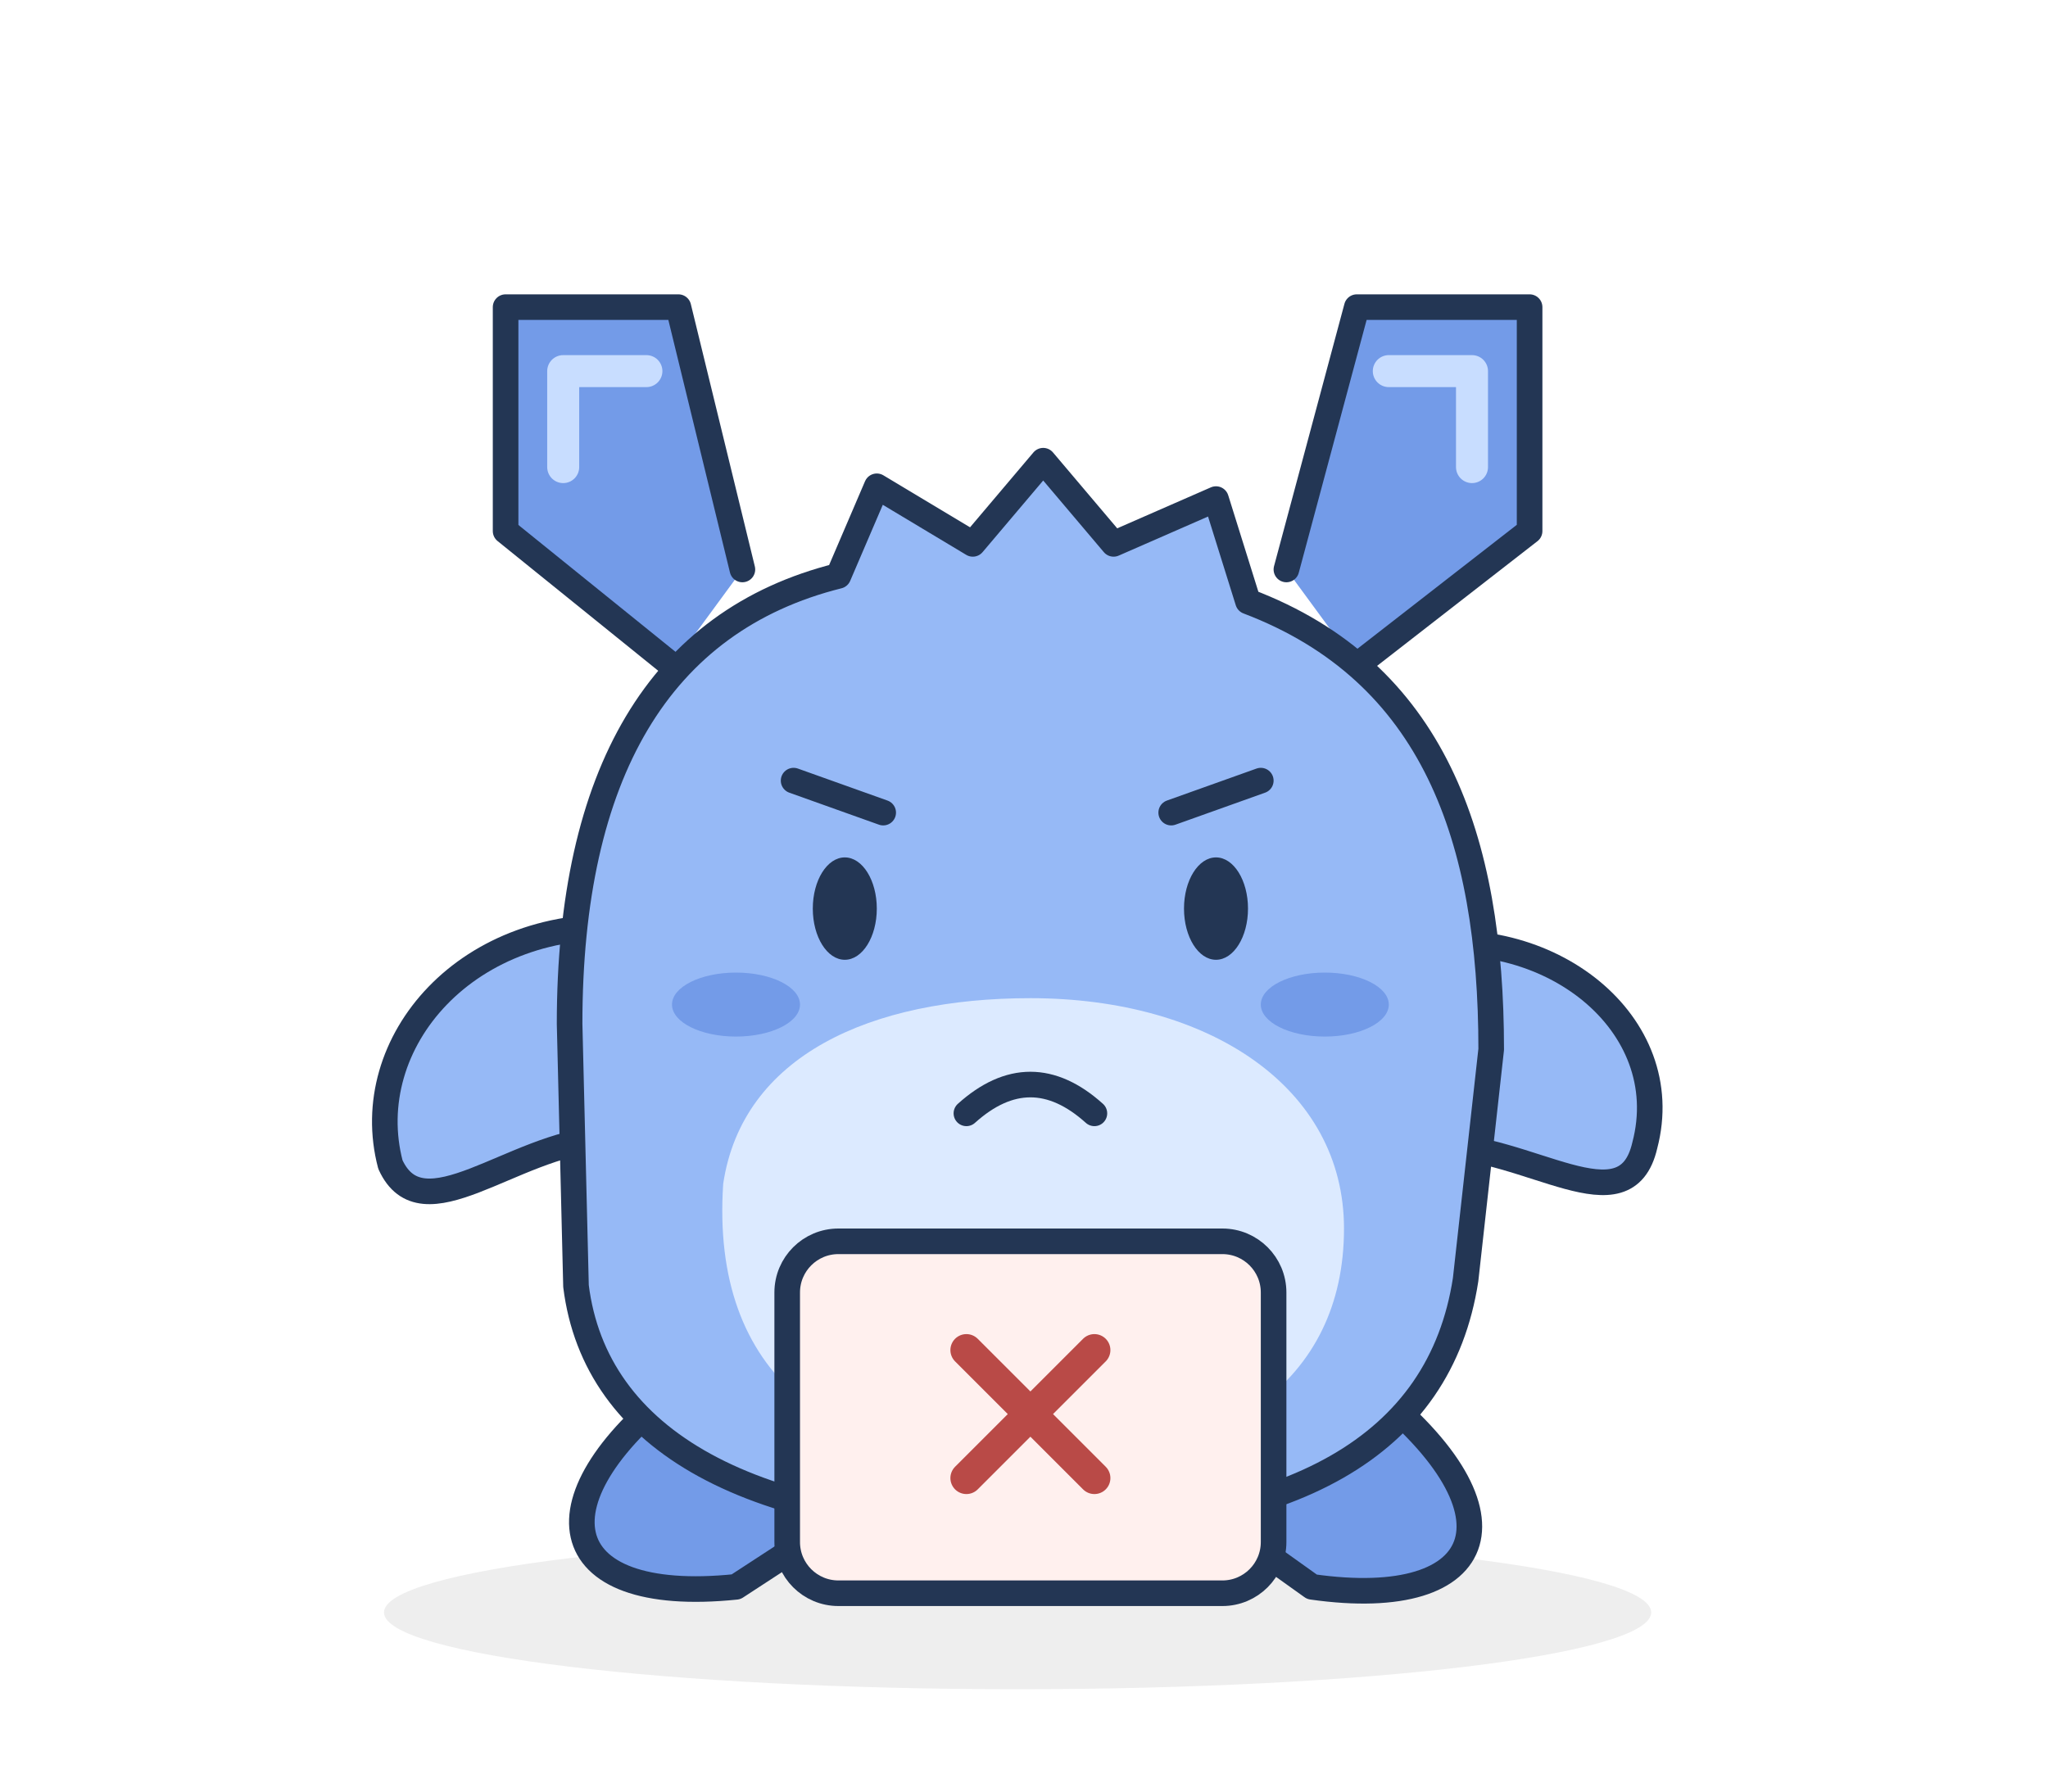
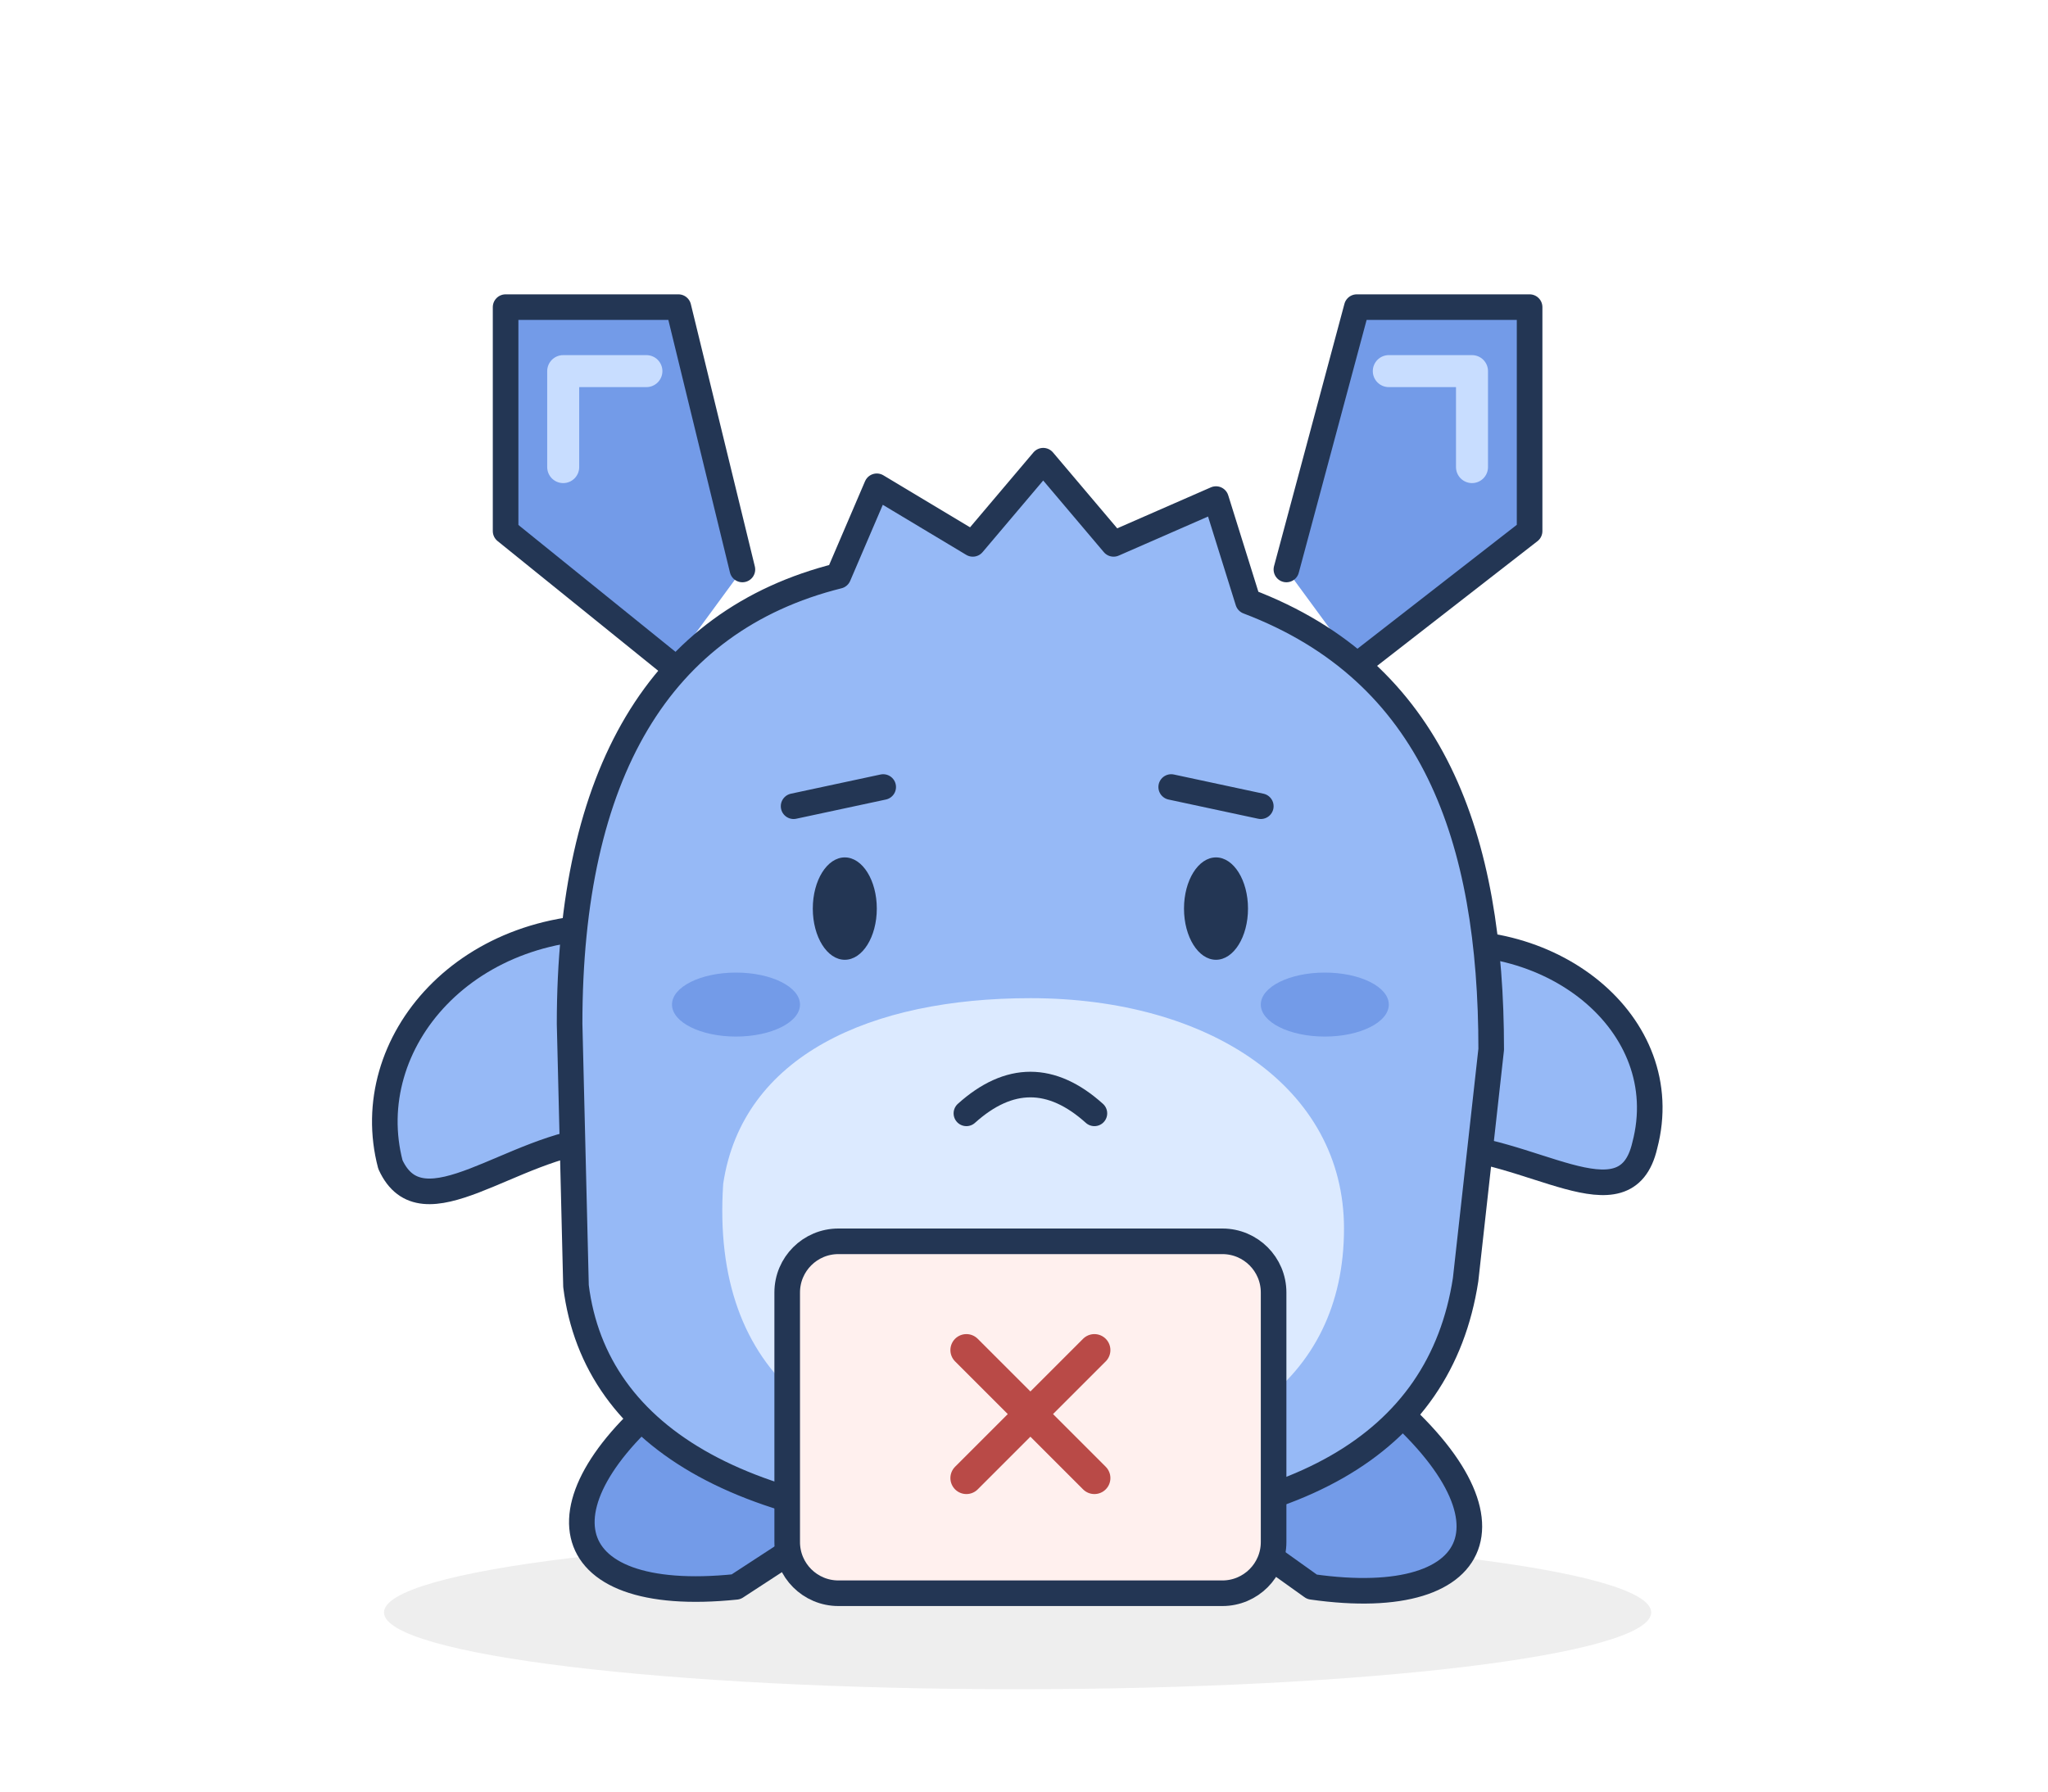
<svg xmlns="http://www.w3.org/2000/svg" viewBox="0 0 320 280" fill="none" aria-hidden="true" focusable="false" class="terrence-mascot" data-pose="failed">
  <ellipse cx="159" cy="252" rx="99" ry="12" fill="currentColor" opacity=".07" />
  <g class="terrence-body" stroke="#233654" stroke-width="4" stroke-linecap="round" stroke-linejoin="round">
    <path d="M105 104 79 83 79 48 106 48 116 89M212 104 239 83 239 48 212 48 201 89" fill="#739BE8" />
    <path d="M88 73V58H101M230 73V58H217" stroke="#C8DDFF" stroke-width="5" />
    <path d="M107 216C83 234 86 251 115 248L138 233M184 233 205 248C233 252 239 236 213 216" fill="#739BE8" />
    <path d="M99 145C73 143 56 163 61 182 66 193 80 179 94 178" fill="#96B9F6" />
    <path d="M220 148C242 144 262 160 257 179 254 192 239 179 224 179" fill="#96B9F6" />
    <path d="M89 160C89 121 103 97 131 90L137 76 152 85 163 72 174 85 190 78 195 94C224 105 233 131 233 164L229 200C225 226 202 239 161 239 117 239 93 225 90 201Z" fill="#96B9F6" />
    <path d="M113 185C116 165 136 156 161 156 189 156 210 170 210 192 210 216 191 229 161 229 130 229 111 215 113 185Z" fill="#DCEAFF" stroke="none" />
    <g class="terrence-face">
      <ellipse cx="132" cy="142" rx="5" ry="8" fill="#233654" stroke="none" />
      <ellipse cx="190" cy="142" rx="5" ry="8" fill="#233654" stroke="none" />
      <ellipse cx="115" cy="157" rx="10" ry="5" fill="#739BE8" stroke="none" />
      <ellipse cx="207" cy="157" rx="10" ry="5" fill="#739BE8" stroke="none" />
      <path d="M151 174q10-9 20 0" />
-       <path d="m124 122 14 5m45 0 14-5" />
+       <path d="m124 126 14-3m45 0 14 3" />
    </g>
    <g>
      <rect x="123" y="194" width="76" height="55" rx="8" fill="#FFF0EE" />
      <path d="m151 211 20 20m0-20-20 20" stroke="#B94A47" stroke-width="5" />
    </g>
  </g>
</svg>
